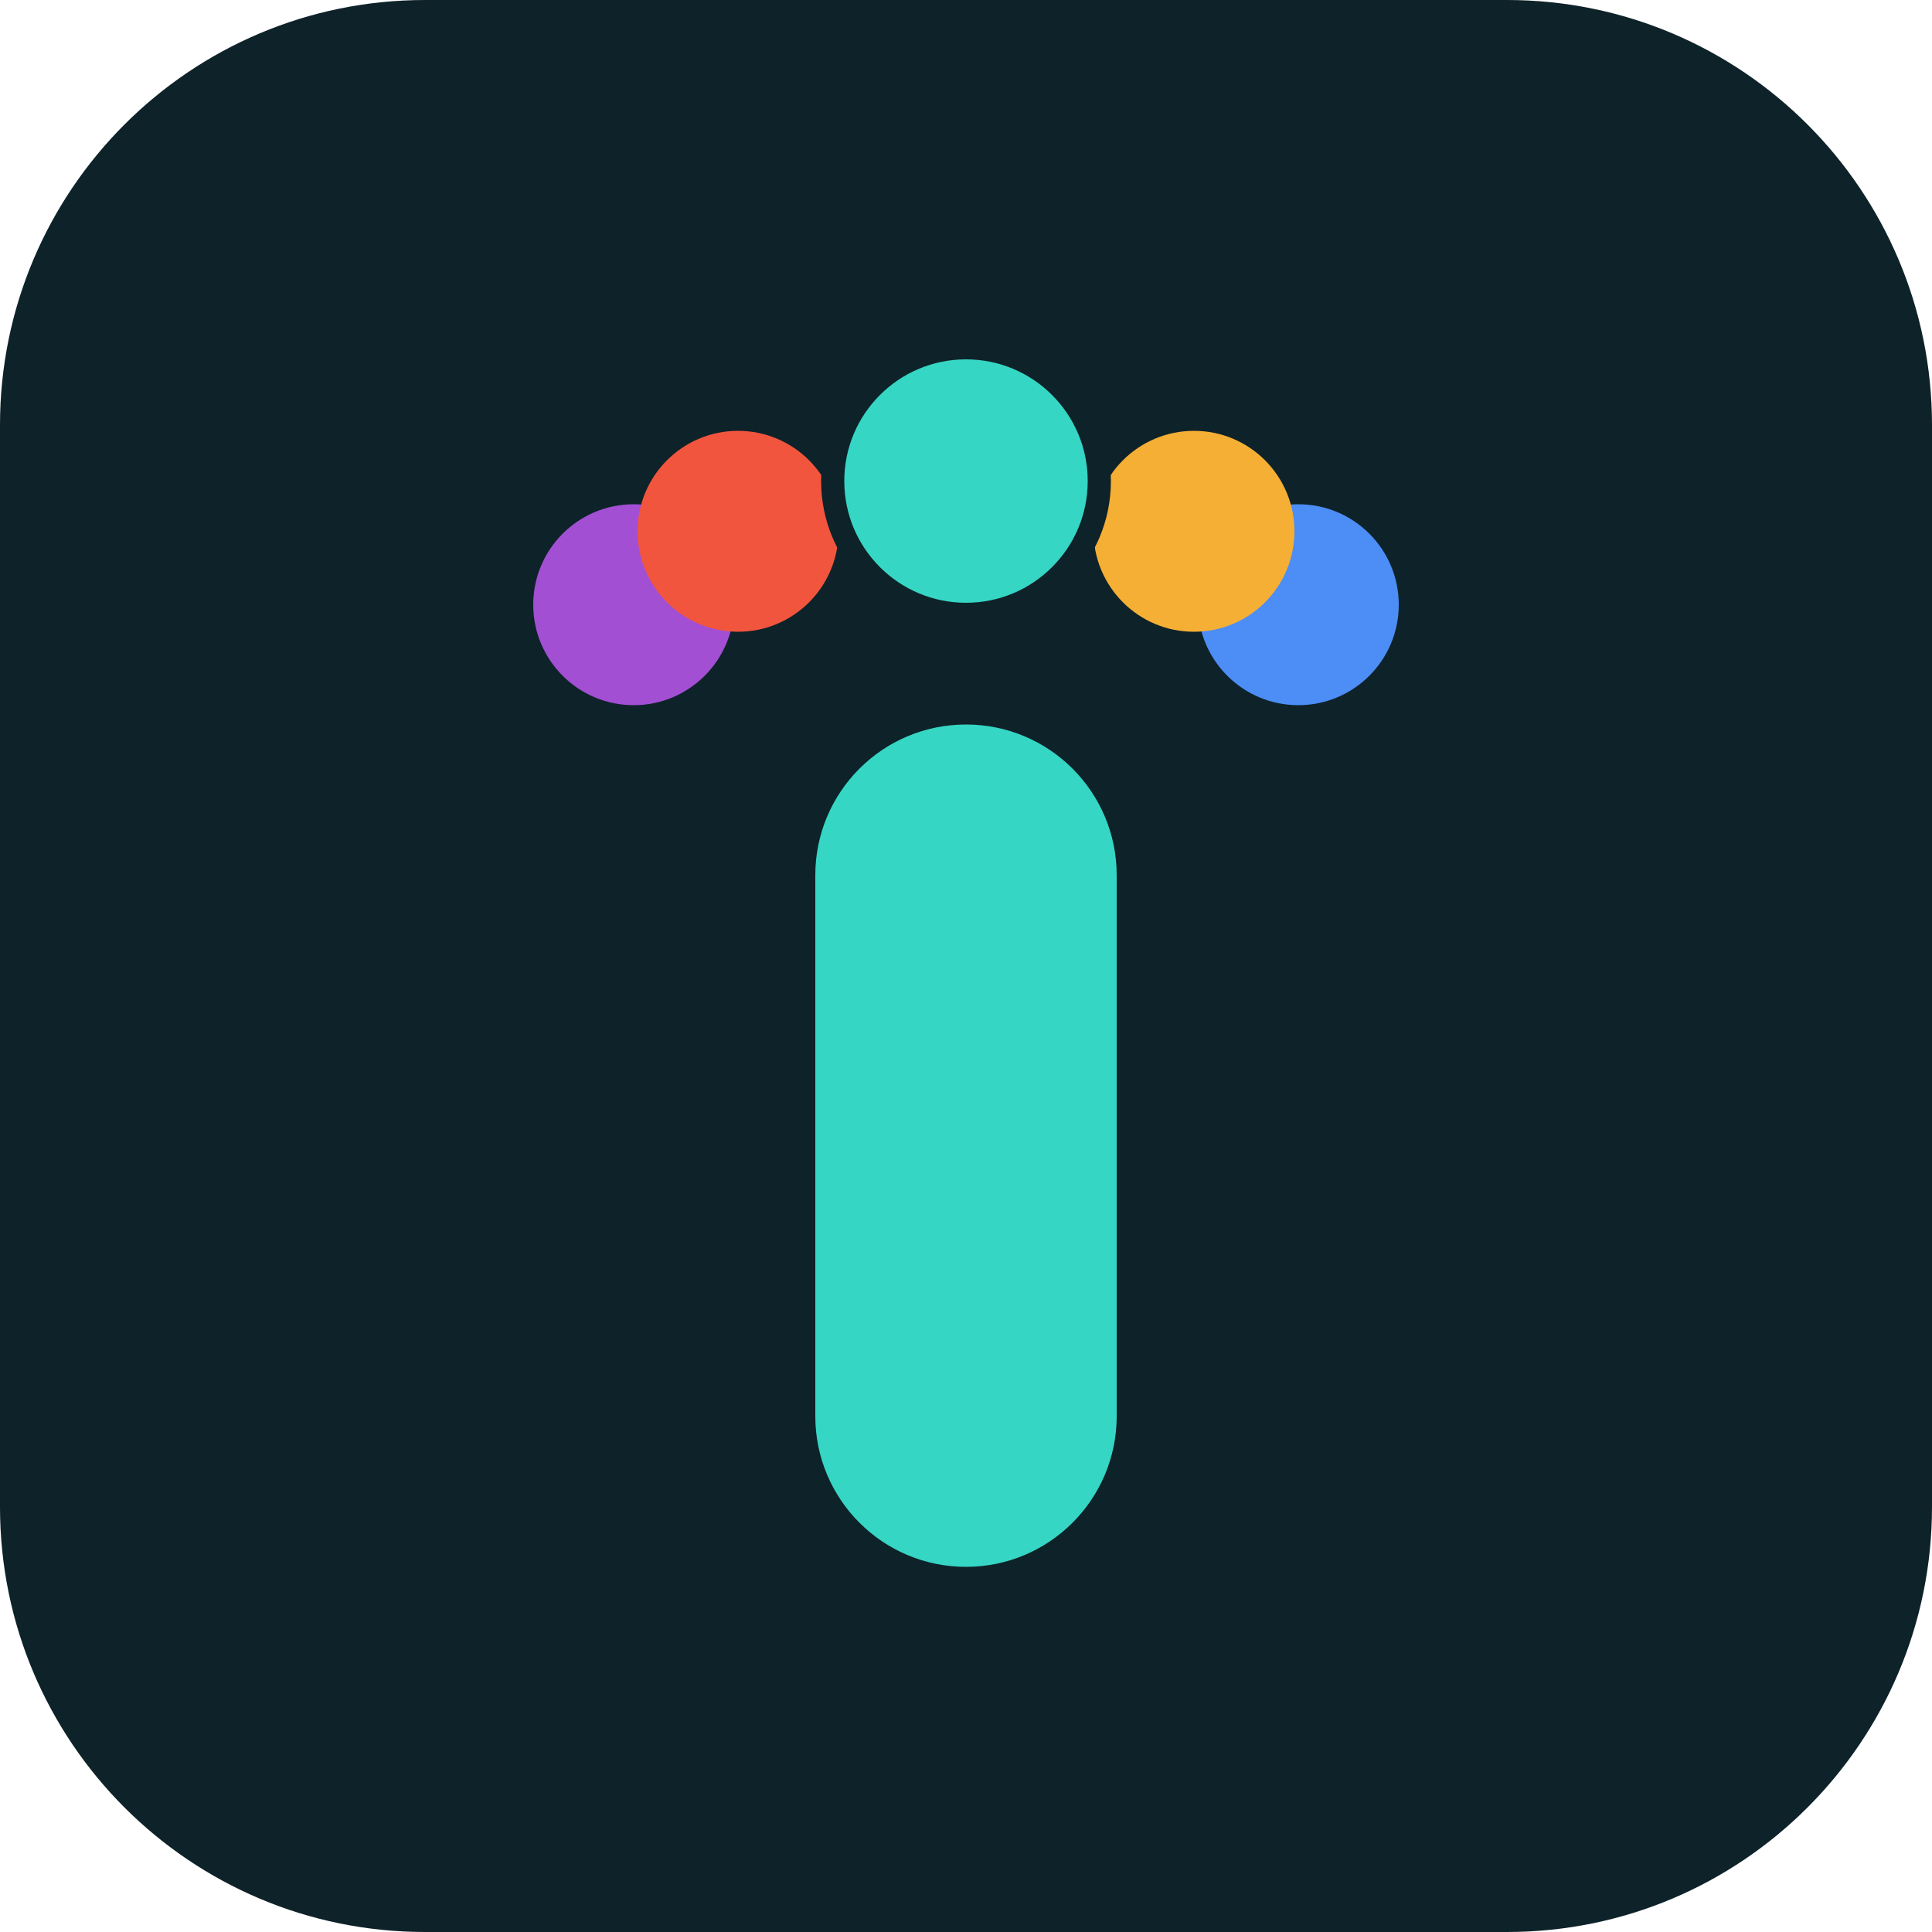
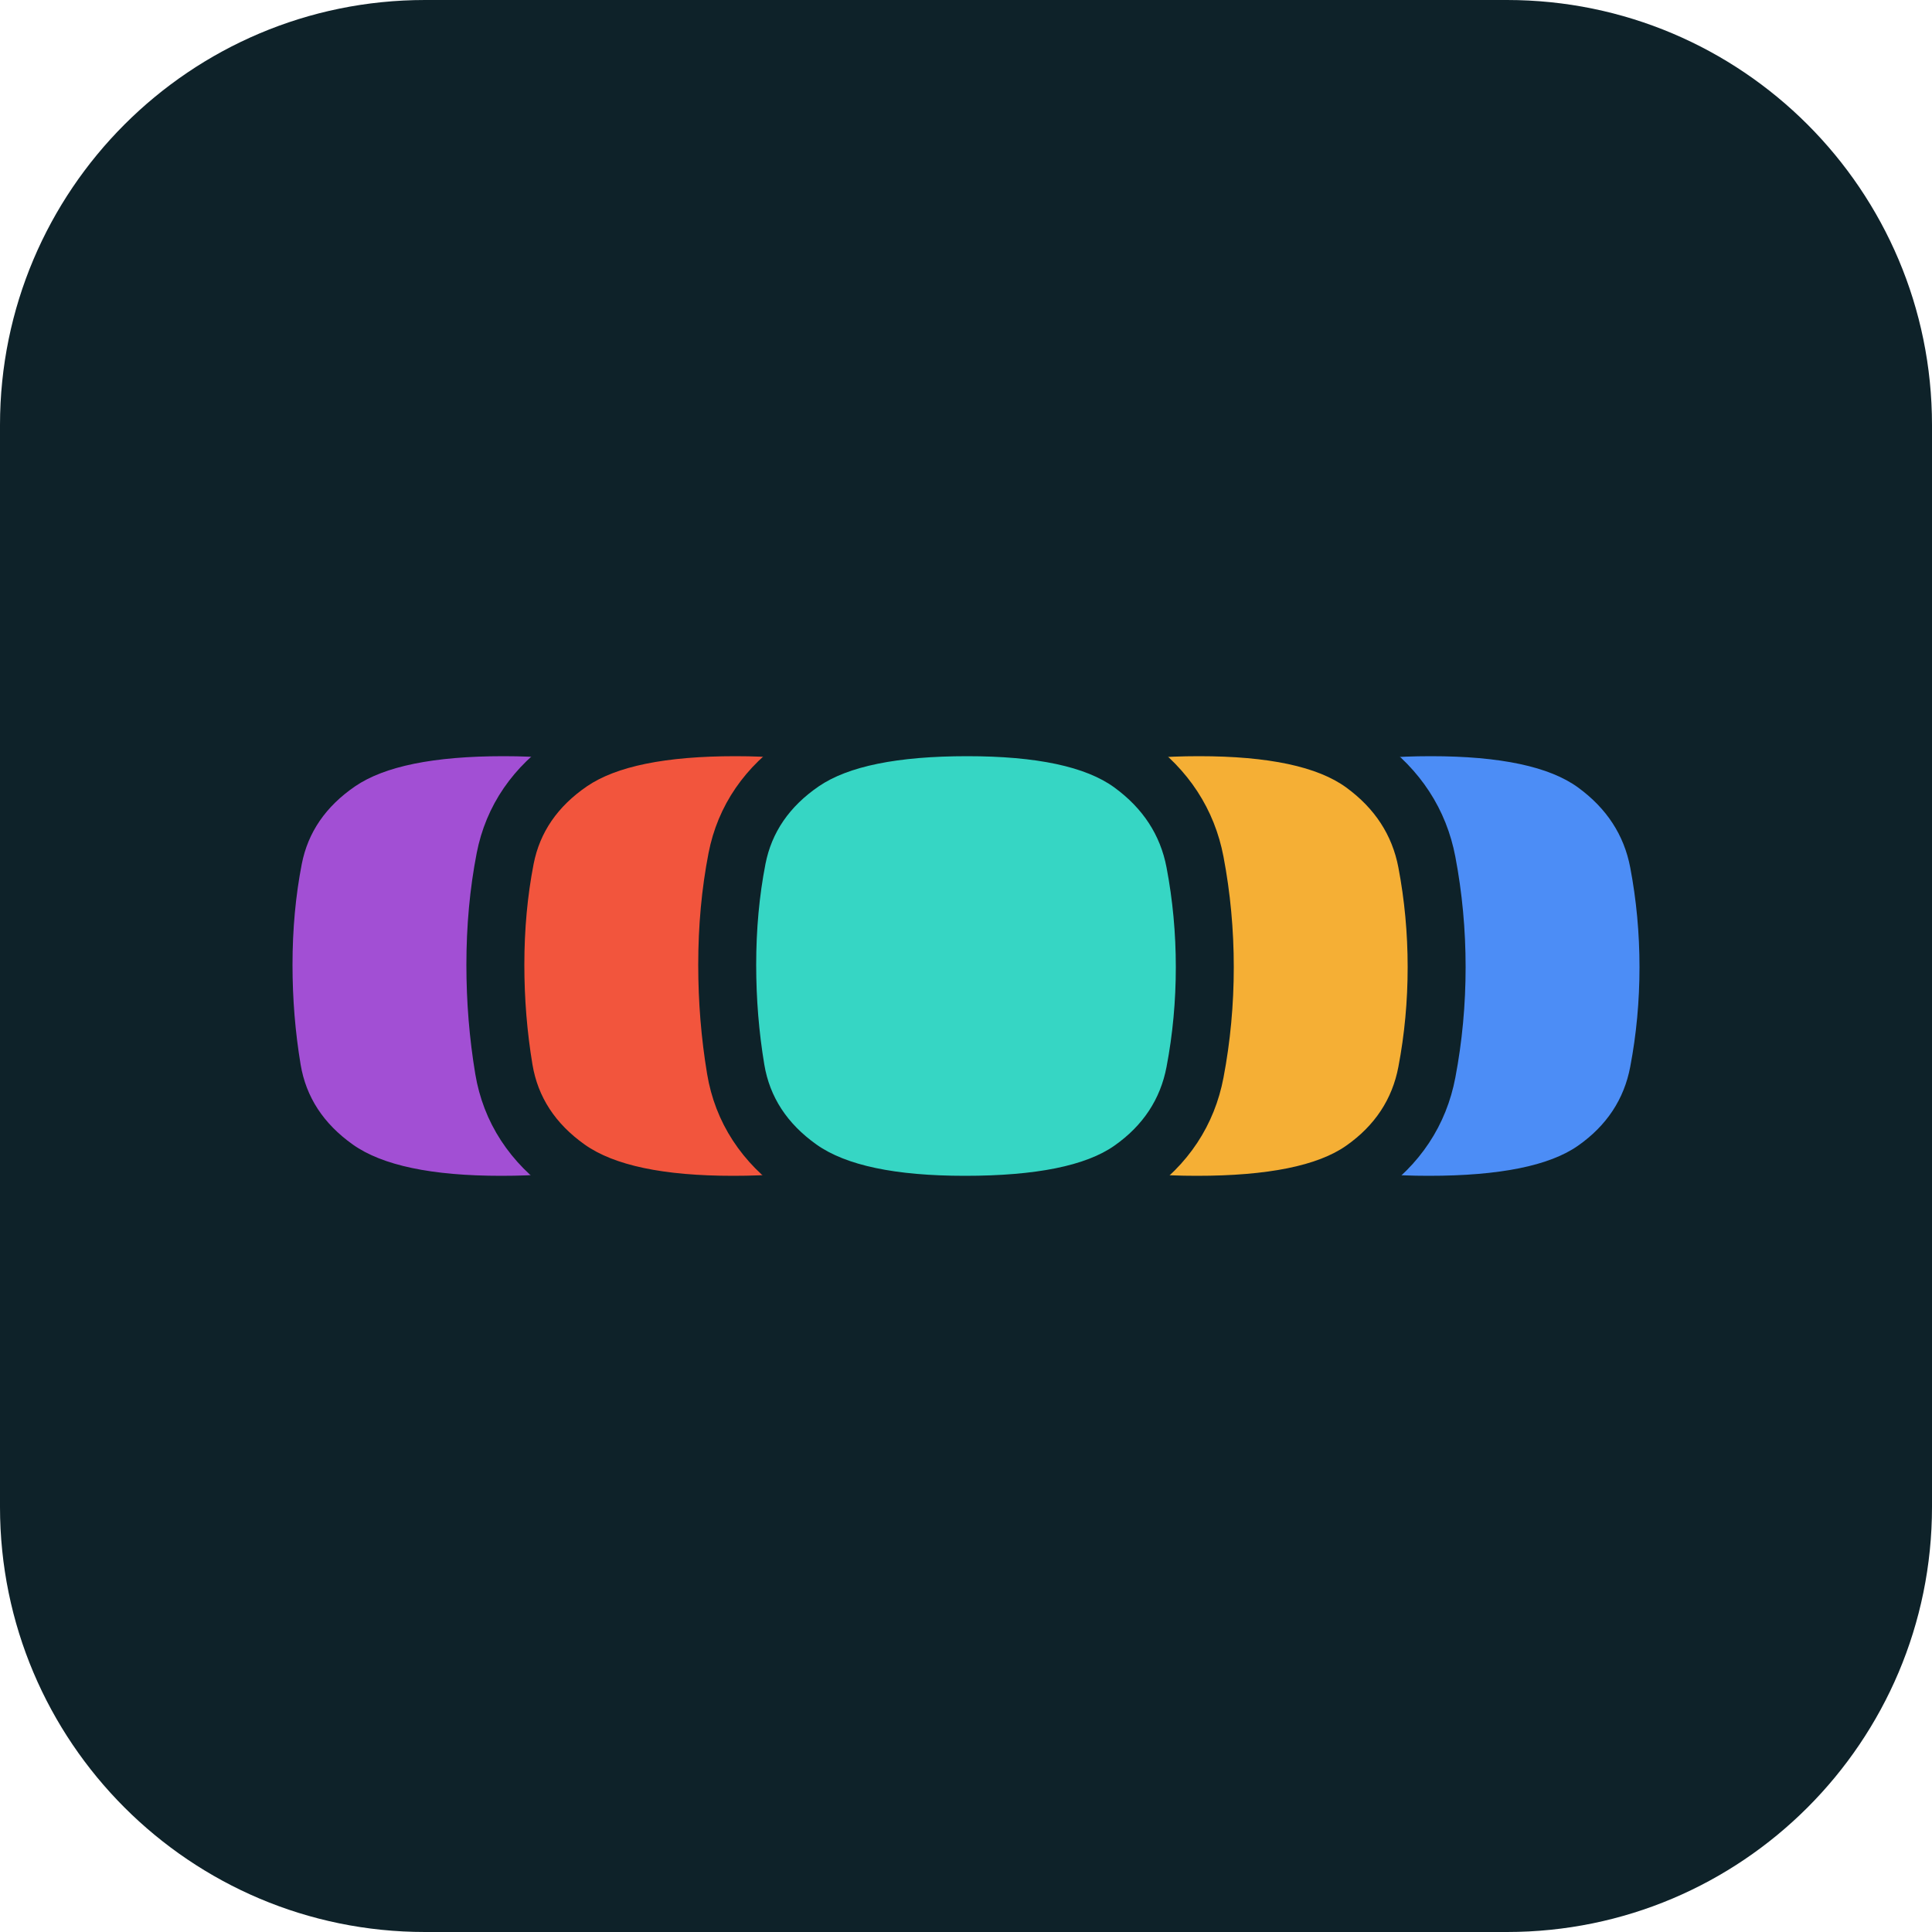
<svg xmlns="http://www.w3.org/2000/svg" viewBox="0 0 100 100">
  <rect width="100" height="100" rx="22" fill="#0E2229" />
-   <rect x="42.2" y="37.5" width="15.6" height="43.6" rx="7.8" fill="#36D6C4" />
-   <circle cx="32.8" cy="31.3" r="5.2" fill="#A24FD4" />
-   <circle cx="67.2" cy="31.3" r="5.2" fill="#4C8DF6" />
-   <circle cx="38.2" cy="27.5" r="5.2" fill="#F2553D" />
-   <circle cx="61.8" cy="27.5" r="5.2" fill="#F5AF35" />
-   <circle cx="50" cy="24.9" r="6.9" fill="#36D6C4" stroke="#0E2229" stroke-width="1.2" />
+   <path transform="translate(10.94 126.50) scale(0.12 -0.12)" d="M125 547Q80 547 61.0 560.5Q42 574 38.5 595.0Q35 616 35 638Q35 661 39.0 681.5Q43 702 62.0 715.0Q81 728 126 728Q171 728 189.5 714.5Q208 701 212.0 680.0Q216 659 216 637Q216 615 212.0 594.0Q208 573 189.5 560.0Q171 547 125 547Z" fill="#A24FD4" stroke="#0E2229" stroke-width="50" paint-order="stroke" />
+   <path transform="translate(58.94 126.50) scale(0.12 -0.12)" d="M125 547Q80 547 61.0 560.5Q42 574 38.5 595.0Q35 616 35 638Q35 661 39.0 681.5Q43 702 62.0 715.0Q81 728 126 728Q171 728 189.5 714.5Q208 701 212.0 680.0Q216 659 216 637Q216 615 212.0 594.0Q208 573 189.5 560.0Q171 547 125 547Z" fill="#4C8DF6" stroke="#0E2229" stroke-width="50" paint-order="stroke" />
+   <path transform="translate(22.94 126.50) scale(0.12 -0.12)" d="M125 547Q80 547 61.0 560.5Q42 574 38.5 595.0Q35 616 35 638Q35 661 39.0 681.5Q43 702 62.0 715.0Q81 728 126 728Q171 728 189.5 714.5Q208 701 212.0 680.0Q216 659 216 637Q216 615 212.0 594.0Q208 573 189.5 560.0Q171 547 125 547Z" fill="#F2553D" stroke="#0E2229" stroke-width="50" paint-order="stroke" />
+   <path transform="translate(46.94 126.50) scale(0.12 -0.12)" d="M125 547Q80 547 61.0 560.5Q42 574 38.5 595.0Q35 616 35 638Q35 661 39.0 681.5Q43 702 62.0 715.0Q81 728 126 728Q171 728 189.5 714.5Q208 701 212.0 680.0Q216 659 216 637Q216 615 212.0 594.0Q208 573 189.5 560.0Q171 547 125 547Z" fill="#F5AF35" stroke="#0E2229" stroke-width="50" paint-order="stroke" />
+   <path transform="translate(34.94 126.50) scale(0.12 -0.12)" d="M125 547Q80 547 61.0 560.5Q42 574 38.5 595.0Q35 616 35 638Q35 661 39.0 681.5Q43 702 62.0 715.0Q81 728 126 728Q171 728 189.5 714.5Q208 701 212.0 680.0Q216 659 216 637Q216 615 212.0 594.0Q208 573 189.5 560.0Q171 547 125 547Z" fill="#36D6C4" stroke="#0E2229" stroke-width="50" paint-order="stroke" />
</svg>
